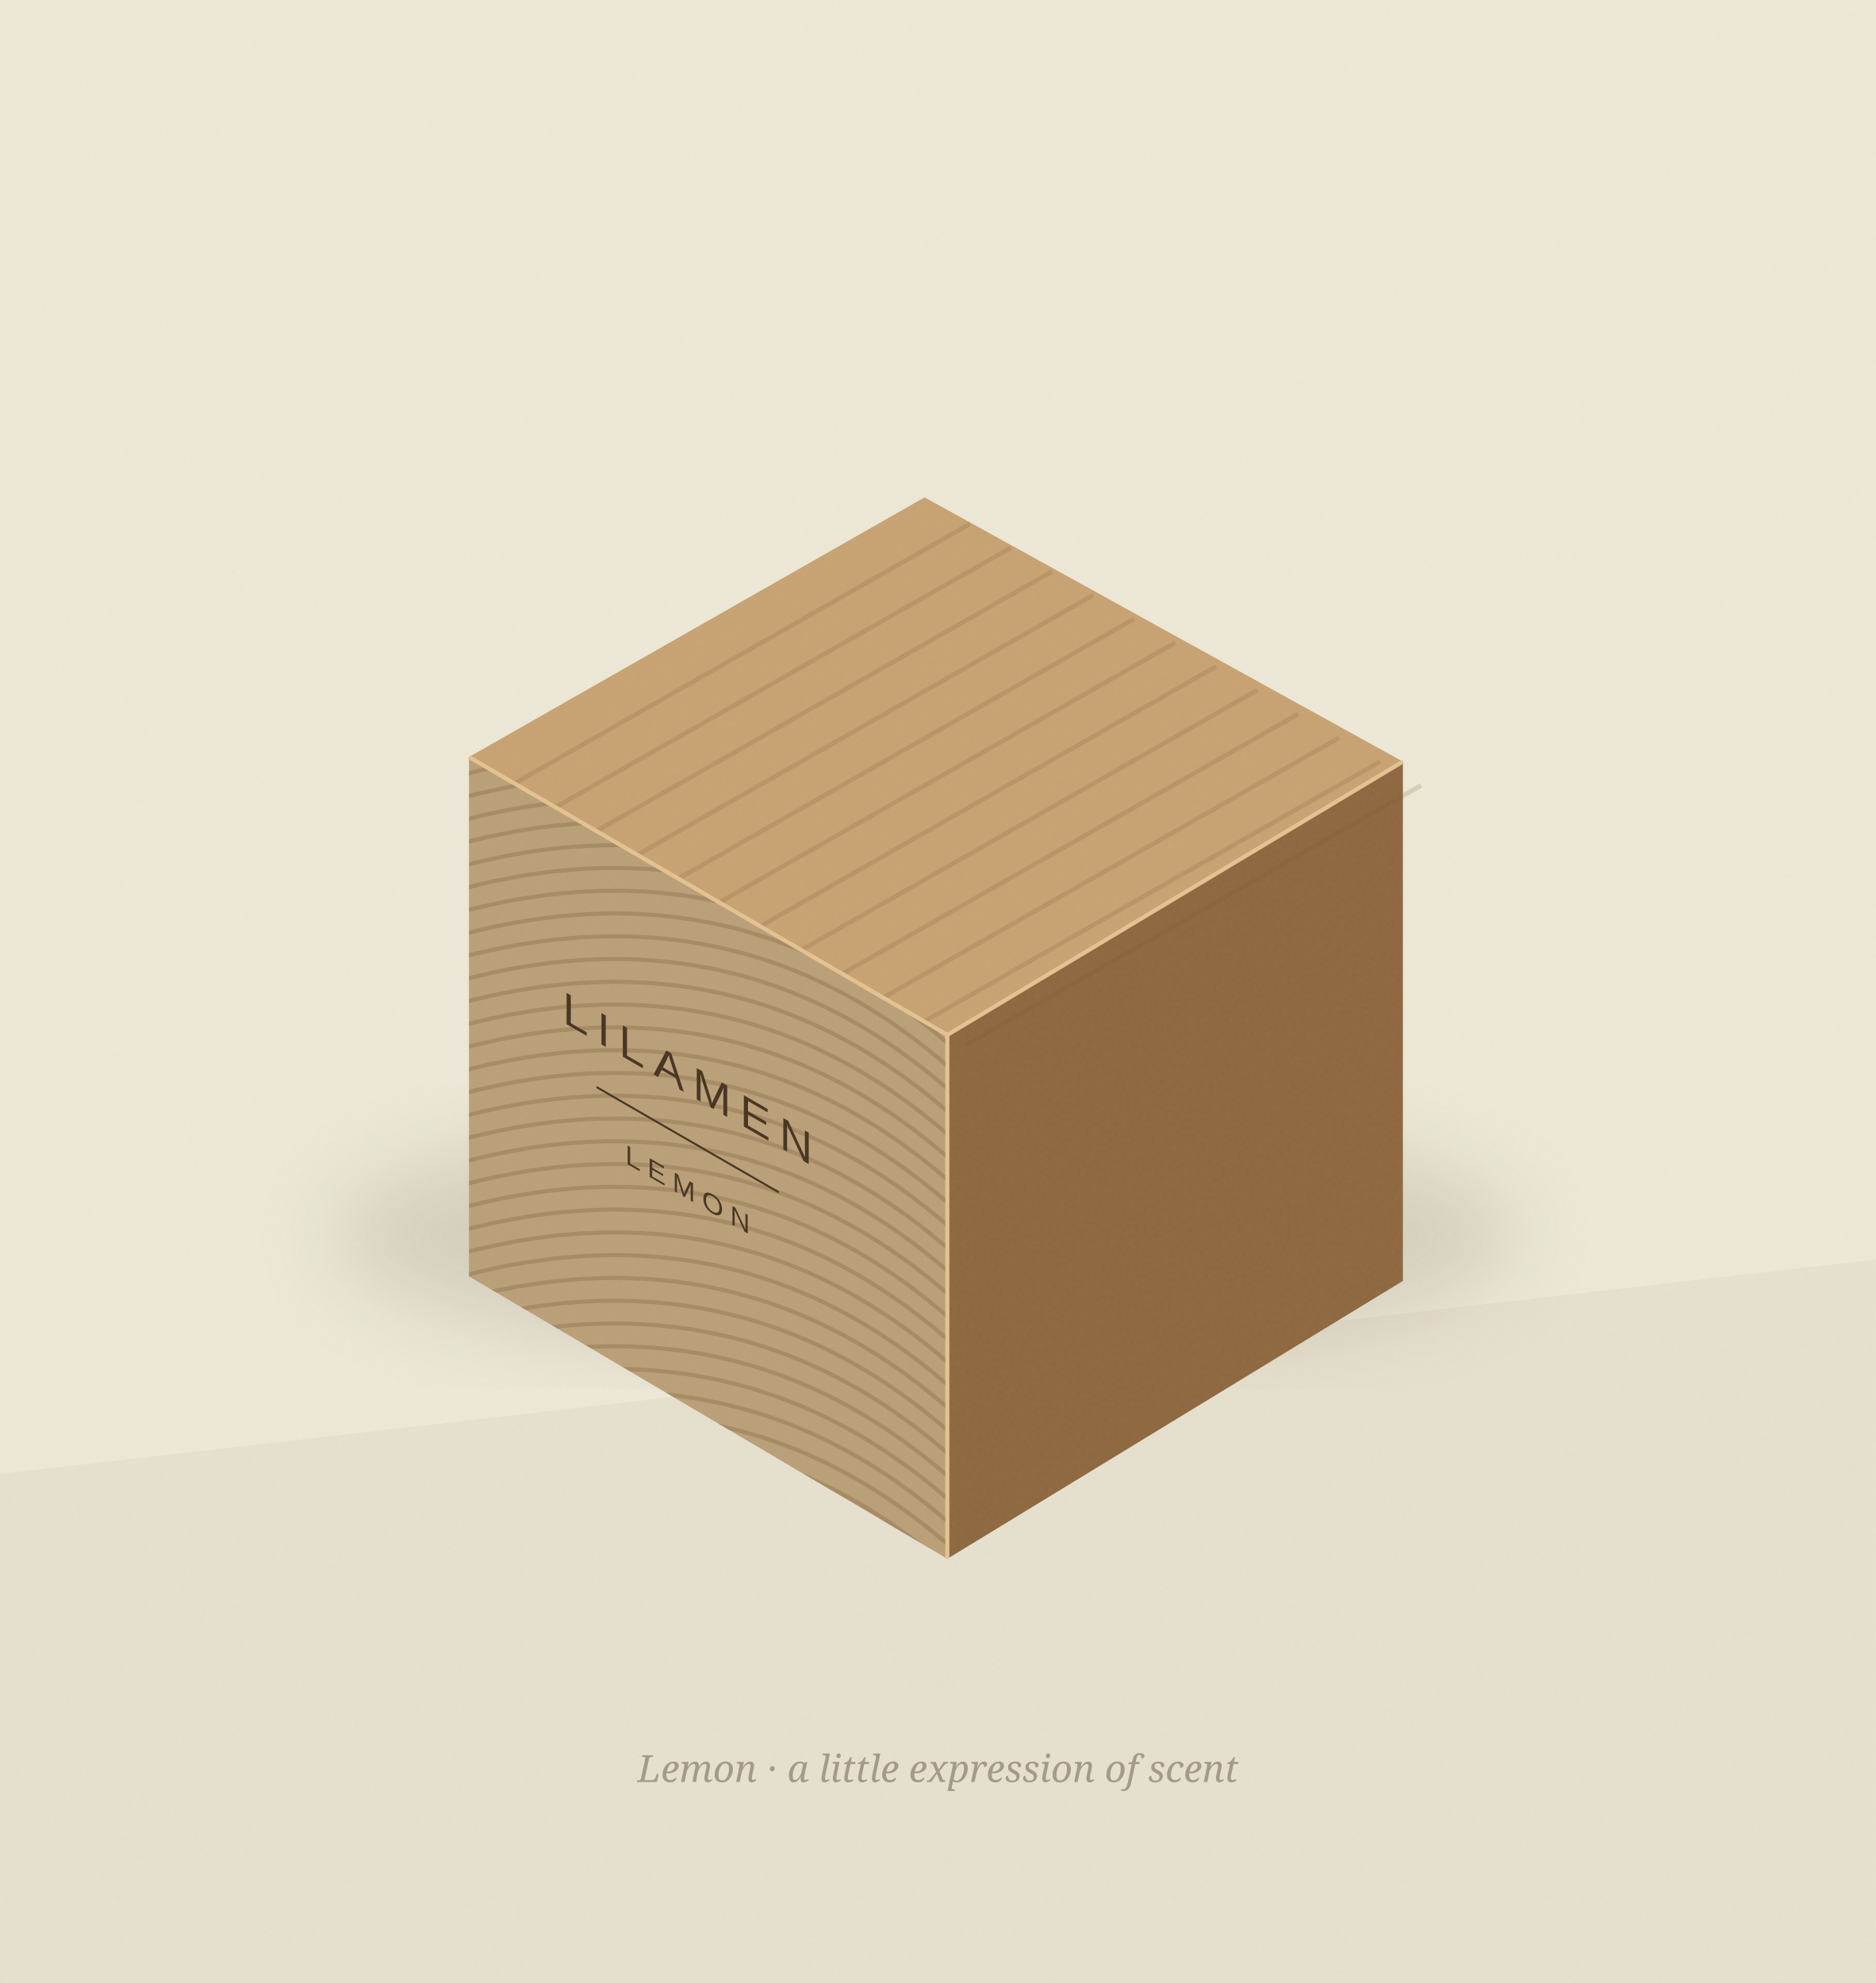
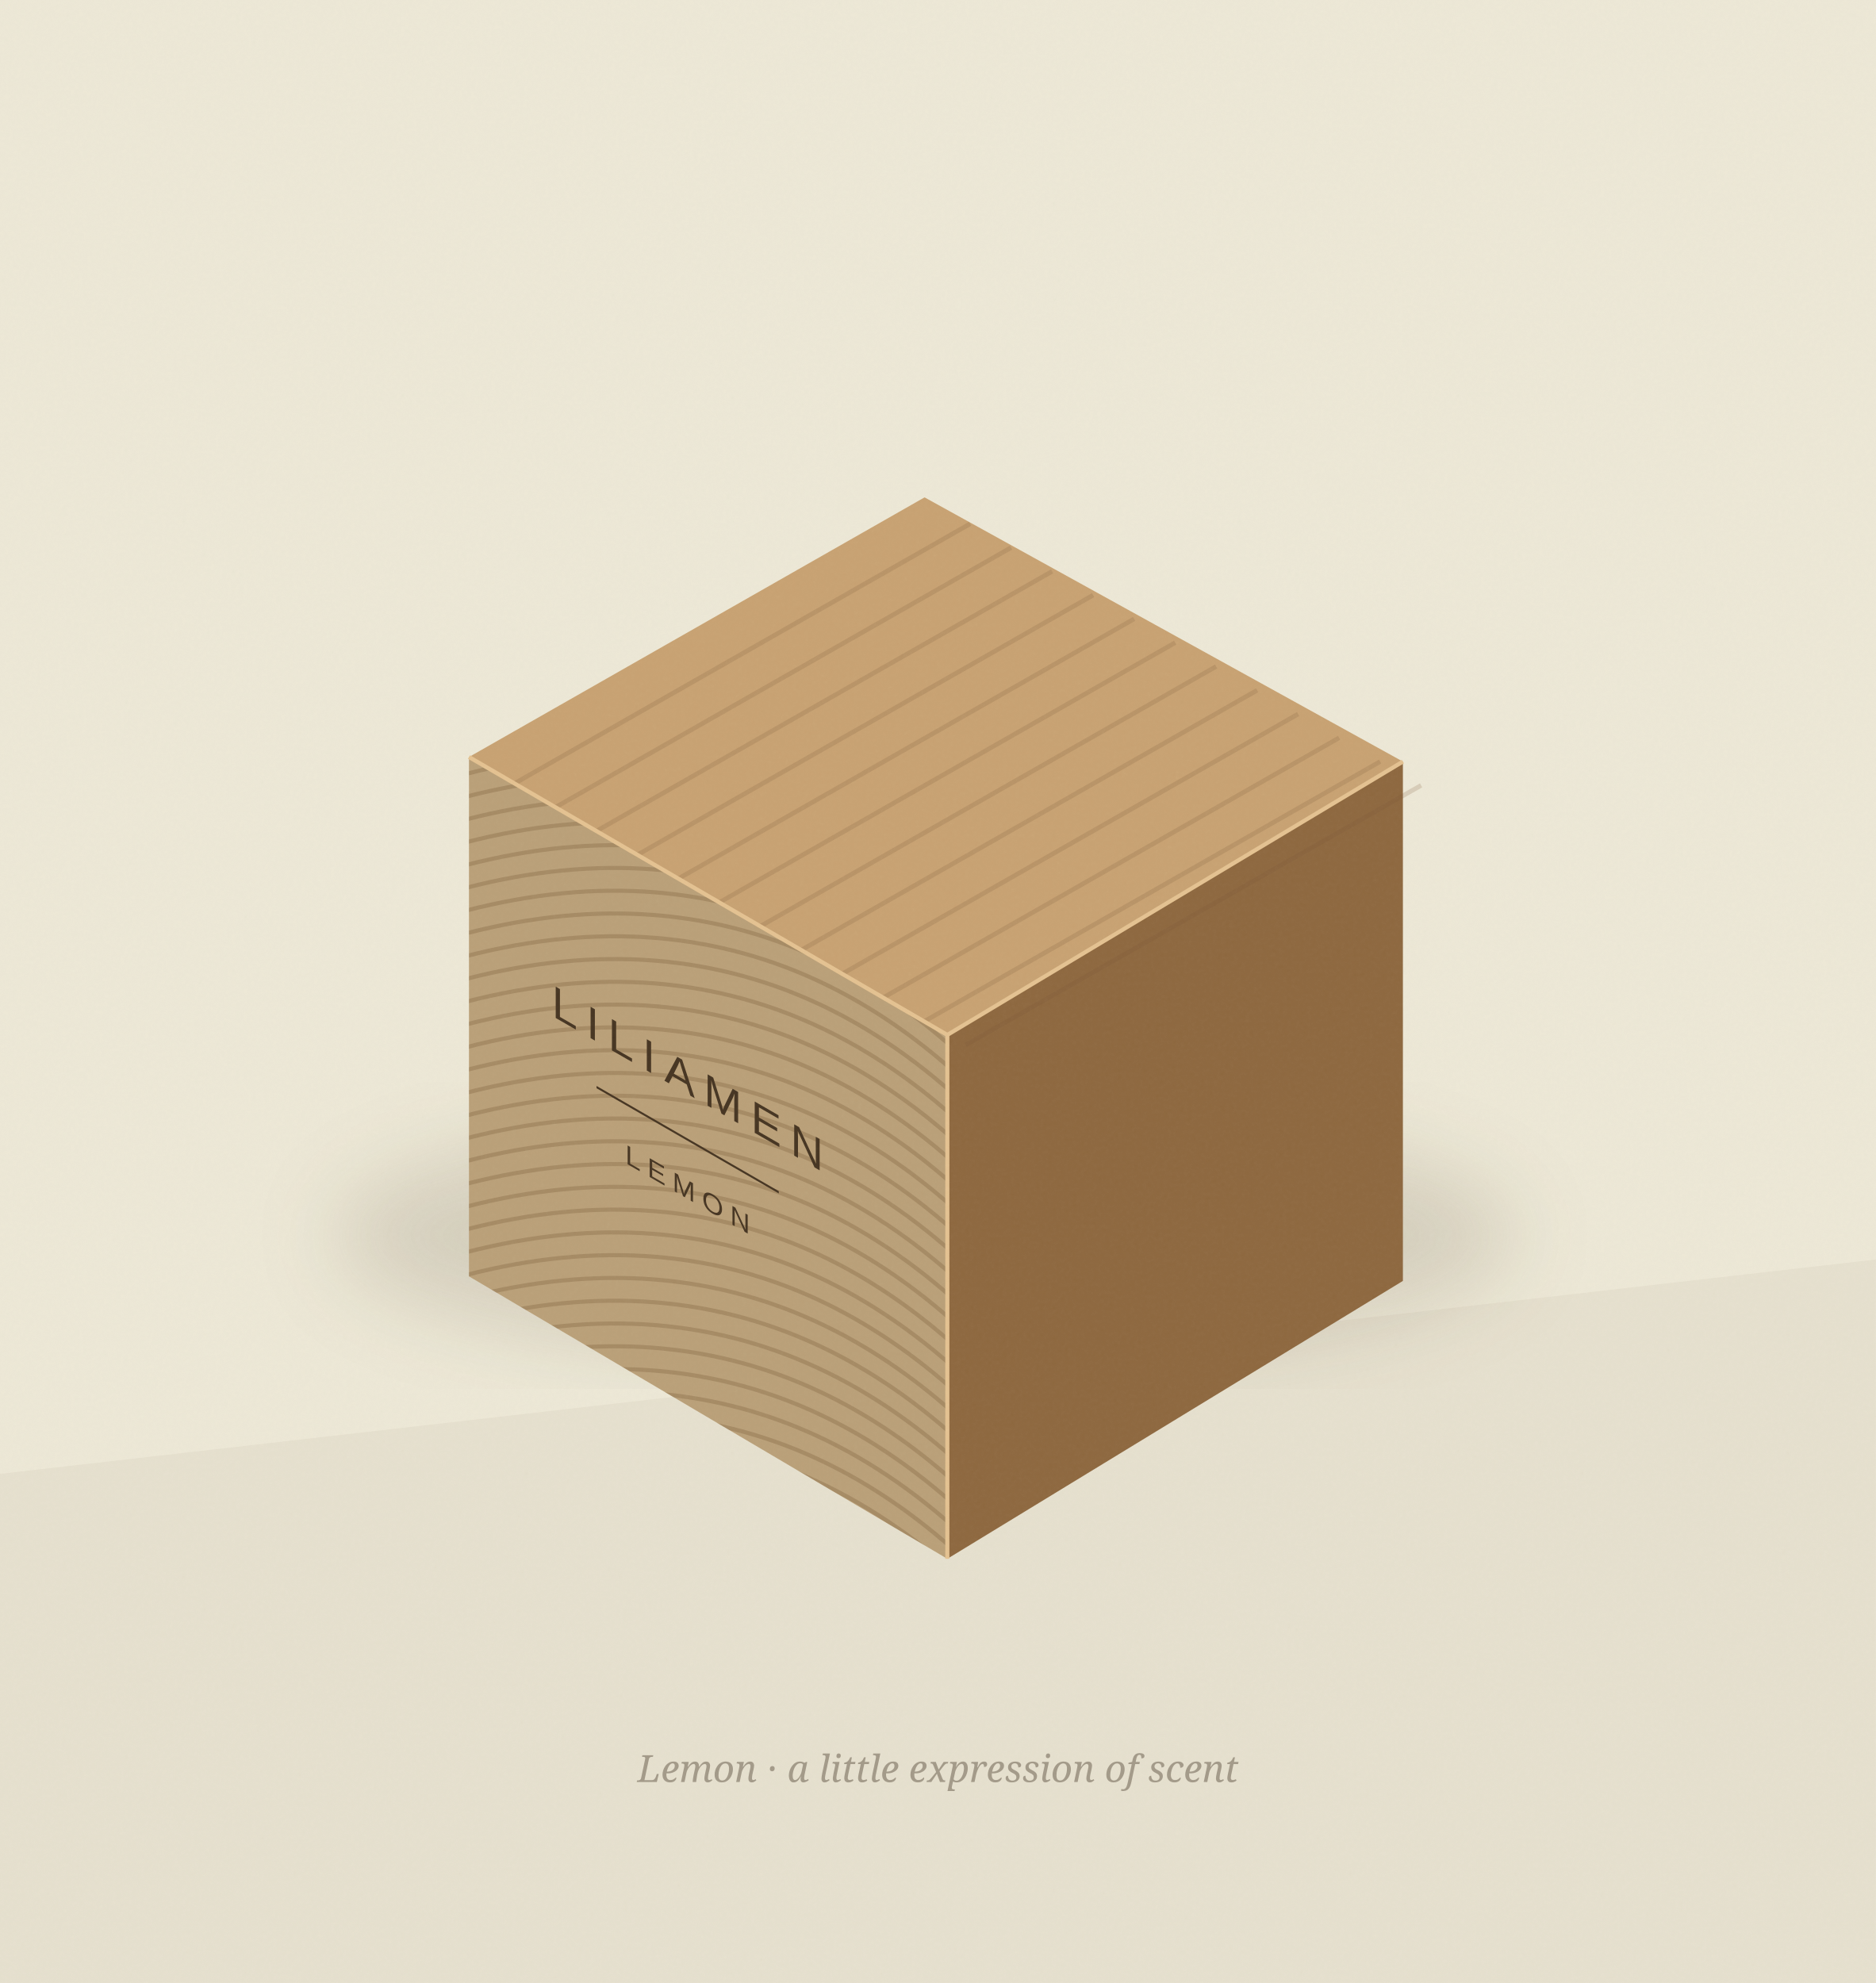
<svg xmlns="http://www.w3.org/2000/svg" viewBox="0 0 700 740">
  <defs>
    <filter id="blur">
      <feGaussianBlur stdDeviation="9" />
    </filter>
    <filter id="grain">
      <feTurbulence type="fractalNoise" baseFrequency=".65" numOctaves="3" stitchTiles="stitch" />
      <feColorMatrix type="saturate" values="0" />
      <feComponentTransfer>
        <feFuncA type="linear" slope=".055" />
      </feComponentTransfer>
    </filter>
    <clipPath id="front">
      <path d="M-100-25 5 36 5 151-100 89Z" />
    </clipPath>
    <linearGradient id="light" x1="0" y1="0" x2="1" y2="1">
      <stop stop-color="#f7f0e2" />
      <stop offset="1" stop-color="#c6b697" />
    </linearGradient>
  </defs>
  <path fill="#ede8d6" d="M0 0h1000v1000H0z" />
  <path d="M0 550 700 470V740H0Z" fill="#d1c6b2" opacity=".24" />
  <g transform="translate(345 325) rotate(0) scale(1.7)">
    <ellipse cx="0" cy="80" rx="130" ry="28" fill="#413321" opacity=".14" filter="url(#blur)" />
    <path d="M-100-25 0-82 105-24 5 36Z" fill="#c8a272" />
    <path d="M-100-25 5 36 5 151-100 89Z" fill="#baa078" />
    <path d="M5 36 105-24 105 90 5 151Z" fill="#8e683f" />
    <g clip-path="url(#front)" opacity=".24">
      <path d="M-120 -30 Q-30 -65 30 15" stroke="#664726" stroke-width=".9" fill="none" />
      <path d="M-120 -25 Q-30 -60 30 20" stroke="#664726" stroke-width=".9" fill="none" />
      <path d="M-120 -20 Q-30 -55 30 25" stroke="#664726" stroke-width=".9" fill="none" />
      <path d="M-120 -15 Q-30 -50 30 30" stroke="#664726" stroke-width=".9" fill="none" />
      <path d="M-120 -10 Q-30 -45 30 35" stroke="#664726" stroke-width=".9" fill="none" />
      <path d="M-120 -5 Q-30 -40 30 40" stroke="#664726" stroke-width=".9" fill="none" />
      <path d="M-120 0 Q-30 -35 30 45" stroke="#664726" stroke-width=".9" fill="none" />
      <path d="M-120 5 Q-30 -30 30 50" stroke="#664726" stroke-width=".9" fill="none" />
      <path d="M-120 10 Q-30 -25 30 55" stroke="#664726" stroke-width=".9" fill="none" />
      <path d="M-120 15 Q-30 -20 30 60" stroke="#664726" stroke-width=".9" fill="none" />
      <path d="M-120 20 Q-30 -15 30 65" stroke="#664726" stroke-width=".9" fill="none" />
      <path d="M-120 25 Q-30 -10 30 70" stroke="#664726" stroke-width=".9" fill="none" />
      <path d="M-120 30 Q-30 -5 30 75" stroke="#664726" stroke-width=".9" fill="none" />
      <path d="M-120 35 Q-30 0 30 80" stroke="#664726" stroke-width=".9" fill="none" />
      <path d="M-120 40 Q-30 5 30 85" stroke="#664726" stroke-width=".9" fill="none" />
      <path d="M-120 45 Q-30 10 30 90" stroke="#664726" stroke-width=".9" fill="none" />
      <path d="M-120 50 Q-30 15 30 95" stroke="#664726" stroke-width=".9" fill="none" />
      <path d="M-120 55 Q-30 20 30 100" stroke="#664726" stroke-width=".9" fill="none" />
      <path d="M-120 60 Q-30 25 30 105" stroke="#664726" stroke-width=".9" fill="none" />
      <path d="M-120 65 Q-30 30 30 110" stroke="#664726" stroke-width=".9" fill="none" />
      <path d="M-120 70 Q-30 35 30 115" stroke="#664726" stroke-width=".9" fill="none" />
      <path d="M-120 75 Q-30 40 30 120" stroke="#664726" stroke-width=".9" fill="none" />
      <path d="M-120 80 Q-30 45 30 125" stroke="#664726" stroke-width=".9" fill="none" />
      <path d="M-120 85 Q-30 50 30 130" stroke="#664726" stroke-width=".9" fill="none" />
      <path d="M-120 90 Q-30 55 30 135" stroke="#664726" stroke-width=".9" fill="none" />
      <path d="M-120 95 Q-30 60 30 140" stroke="#664726" stroke-width=".9" fill="none" />
      <path d="M-120 100 Q-30 65 30 145" stroke="#664726" stroke-width=".9" fill="none" />
      <path d="M-120 105 Q-30 70 30 150" stroke="#664726" stroke-width=".9" fill="none" />
      <path d="M-120 110 Q-30 75 30 155" stroke="#664726" stroke-width=".9" fill="none" />
      <path d="M-120 115 Q-30 80 30 160" stroke="#664726" stroke-width=".9" fill="none" />
      <path d="M-120 120 Q-30 85 30 165" stroke="#664726" stroke-width=".9" fill="none" />
      <path d="M-120 125 Q-30 90 30 170" stroke="#664726" stroke-width=".9" fill="none" />
      <path d="M-120 130 Q-30 95 30 175" stroke="#664726" stroke-width=".9" fill="none" />
      <path d="M-120 135 Q-30 100 30 180" stroke="#664726" stroke-width=".9" fill="none" />
      <path d="M-120 140 Q-30 105 30 185" stroke="#664726" stroke-width=".9" fill="none" />
      <path d="M-120 145 Q-30 110 30 190" stroke="#664726" stroke-width=".9" fill="none" />
      <path d="M-120 150 Q-30 115 30 195" stroke="#664726" stroke-width=".9" fill="none" />
      <path d="M-120 155 Q-30 120 30 200" stroke="#664726" stroke-width=".9" fill="none" />
      <path d="M-120 160 Q-30 125 30 205" stroke="#664726" stroke-width=".9" fill="none" />
      <path d="M-120 165 Q-30 130 30 210" stroke="#664726" stroke-width=".9" fill="none" />
      <path d="M-120 170 Q-30 135 30 215" stroke="#664726" stroke-width=".9" fill="none" />
      <path d="M-120 175 Q-30 140 30 220" stroke="#664726" stroke-width=".9" fill="none" />
    </g>
    <g opacity=".19">
      <path d="M-90 -19.2 l100 -57" stroke="#795535" stroke-width="1" />
      <path d="M-81 -13.98 l100 -57" stroke="#795535" stroke-width="1" />
      <path d="M-72 -8.76 l100 -57" stroke="#795535" stroke-width="1" />
      <path d="M-63 -3.54 l100 -57" stroke="#795535" stroke-width="1" />
      <path d="M-54 1.68 l100 -57" stroke="#795535" stroke-width="1" />
      <path d="M-45 6.9 l100 -57" stroke="#795535" stroke-width="1" />
      <path d="M-36 12.12 l100 -57" stroke="#795535" stroke-width="1" />
      <path d="M-27 17.34 l100 -57" stroke="#795535" stroke-width="1" />
      <path d="M-18 22.56 l100 -57" stroke="#795535" stroke-width="1" />
      <path d="M-9 27.78 l100 -57" stroke="#795535" stroke-width="1" />
      <path d="M0 33 l100 -57" stroke="#795535" stroke-width="1" />
      <path d="M9 38.22 l100 -57" stroke="#795535" stroke-width="1" />
    </g>
    <g transform="translate(-52 49) skewY(30)">
-       <text text-anchor="middle" fill="#463522" font-family="Arial" font-size="10" letter-spacing="2">LILAMEN</text>
+       <text text-anchor="middle" fill="#463522" font-family="Arial" font-size="10" letter-spacing="2">LILIAMEN</text>
      <path d="M-20 10h40" stroke="#463522" stroke-width=".5" />
      <text y="23" text-anchor="middle" fill="#463522" font-family="Arial" font-size="6" letter-spacing="1.5">LEMON</text>
    </g>
    <path d="M-100-25 5 36 105-24M5 36V151" fill="none" stroke="#e4c291" stroke-width=".9" />
  </g>
  <text x="350" y="665" text-anchor="middle" fill="#6b6050" opacity=".55" font-family="Georgia" font-size="14" font-style="italic">Lemon · a little expression of scent</text>
  <path d="M0 0h1000v1000H0z" filter="url(#grain)" opacity=".65" pointer-events="none" />
</svg>
